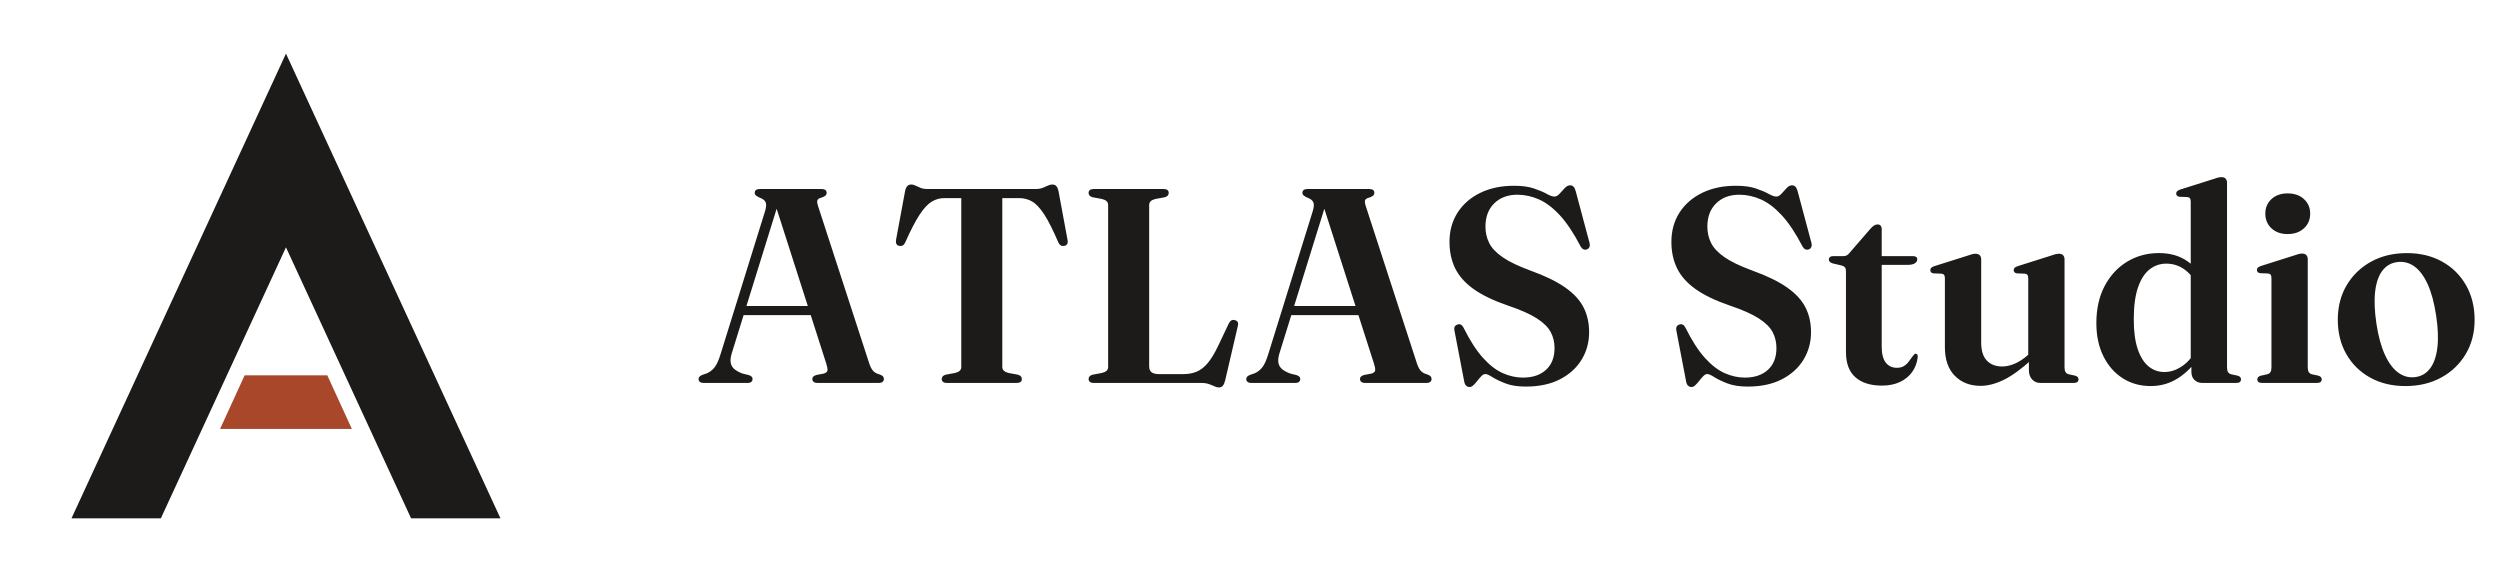
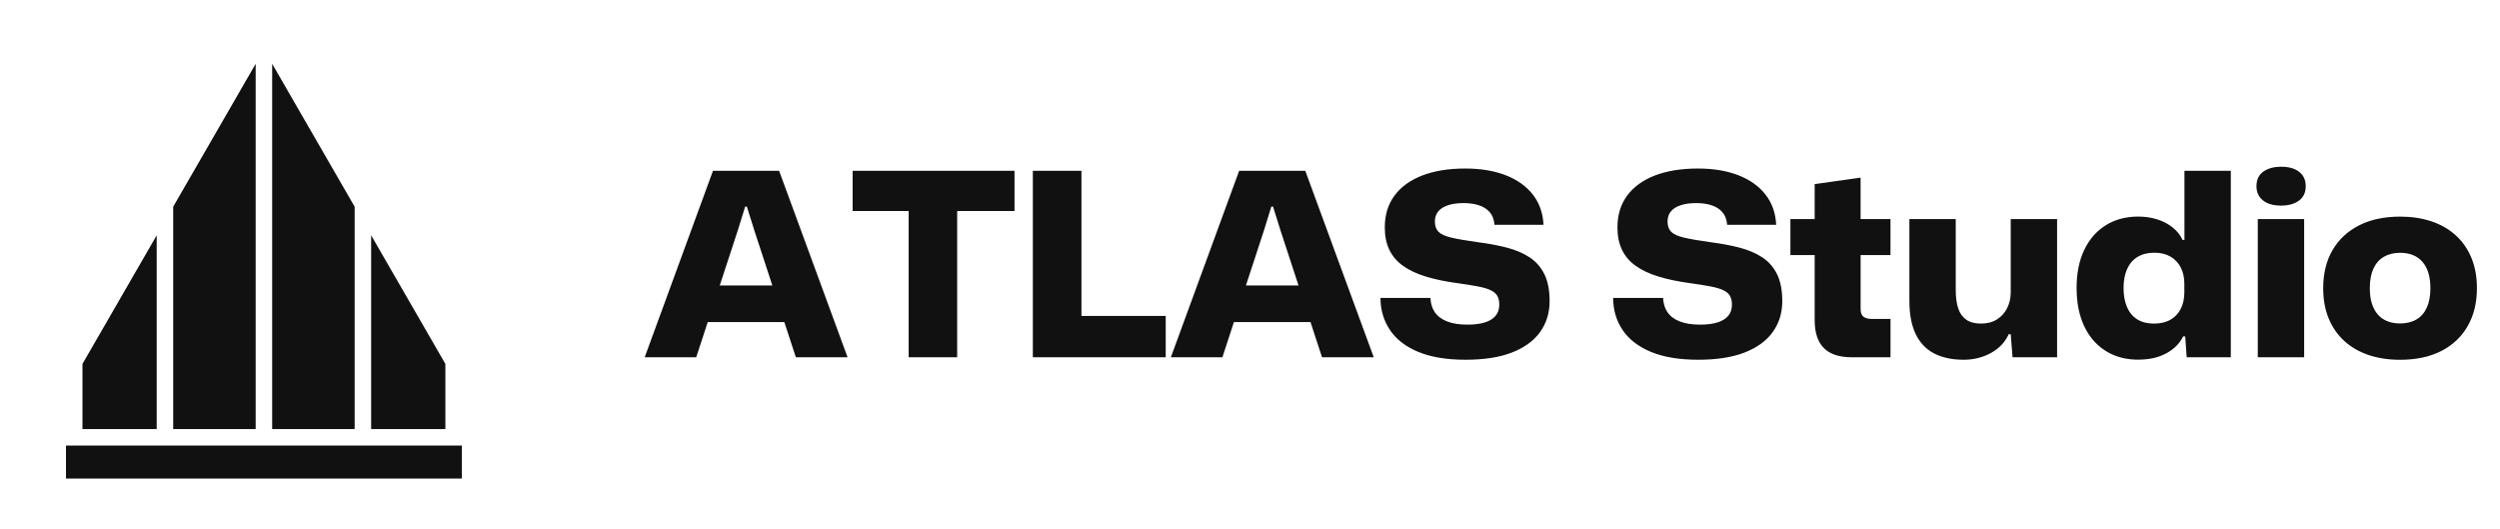
- <svg xmlns="http://www.w3.org/2000/svg" viewBox="0 0 1119 256" width="1119" height="256" role="img" aria-labelledby="t">
+ <svg xmlns="http://www.w3.org/2000/svg" viewBox="0 0 1212 256" width="1212" height="256" role="img" aria-labelledby="t">
  <g id="symbol">
-     <path fill="#1C1B19" d="M128 24 L224 232 L184 232 L128 110.7 L72 232 L32 232 Z" />
-     <path fill="#A8472A" d="M109.5 168 H146.5 L157.5 192 H98.5 Z" />
+     <path fill="#111111" d="M40 208 V176.42 L76 114.07 V208 Z" />
+     <path fill="#111111" d="M84 208 V100.21 L124 30.93 V208 Z" />
+     <path fill="#111111" d="M132 208 V30.93 L172 100.21 V208 Z" />
+     <path fill="#111111" d="M180 208 V114.07 L216 176.42 V208 Z" />
+     <rect fill="#111111" x="32" y="216" width="192" height="16" />
  </g>
  <g id="wordmark">
-     <path fill="#1C1B19" transform="translate(312,84.60)" d="M19.37 52.351H53.718L53.963 56.445H18.982ZM24.847 85.054Q24.847 85.825 24.299 86.313Q23.752 86.8 22.57 86.8H2.965Q1.815 86.8 1.245 86.319Q0.675 85.839 0.675 85.067Q0.675 84.442 1.05 84.035Q1.424 83.628 2.246 83.247L4.412 82.487Q6.336 81.68 7.796 79.883Q9.255 78.085 10.515 73.951L30.446 9.891Q31.245 7.314 30.719 5.993Q30.194 4.672 28.132 3.9Q26.882 3.357 26.346 2.88Q25.81 2.402 25.81 1.719Q25.81 0.882 26.396 0.441Q26.981 0.0 28.178 0.0H55.675Q56.874 0.0 57.44 0.441Q58.007 0.882 58.007 1.706Q58.007 2.429 57.494 2.929Q56.982 3.429 55.794 3.826Q54.2 4.208 53.884 4.988Q53.567 5.767 54.168 7.648L77.018 77.915Q77.767 80.252 78.811 81.393Q79.856 82.533 81.625 82.964Q82.803 83.399 83.212 83.851Q83.622 84.303 83.622 85.054Q83.622 85.825 83.042 86.313Q82.463 86.8 81.277 86.8H53.924Q52.743 86.8 52.168 86.313Q51.592 85.825 51.592 85.054Q51.592 84.356 52.033 83.953Q52.473 83.55 53.381 83.247L56.663 82.624Q58.235 82.18 58.369 81.203Q58.504 80.227 57.855 78.198L35.044 7.018L36.849 4.887L15.537 73.526Q14.753 76.069 15.073 77.797Q15.393 79.524 16.758 80.658Q18.124 81.791 20.436 82.621L23.147 83.287Q23.998 83.586 24.422 83.973Q24.847 84.36 24.847 85.054ZM103.128 0.0H151.534Q153.387 0.0 154.704 -0.511Q156.021 -1.023 157.034 -1.517Q158.047 -2.012 158.901 -2.012Q160.094 -2.012 160.737 -1.383Q161.38 -0.755 161.786 0.951L165.812 22.675Q166.069 23.843 165.703 24.559Q165.337 25.274 164.424 25.454Q163.57 25.637 162.891 25.291Q162.212 24.945 161.734 23.96Q158.148 15.576 155.359 11.315Q152.57 7.054 149.931 5.562Q147.292 4.07 144.154 4.07H136.629V79.616Q136.629 80.711 137.343 81.357Q138.056 82.002 139.412 82.333L143.615 83.115Q145.377 83.617 145.377 85.054Q145.377 86.8 143.063 86.8H111.831Q110.648 86.8 110.082 86.313Q109.517 85.825 109.517 85.054Q109.517 83.617 111.279 83.115L115.482 82.333Q116.875 82.002 117.57 81.357Q118.265 80.711 118.265 79.616V4.07H110.74Q107.664 4.07 105.035 5.655Q102.406 7.239 99.6 11.514Q96.794 15.79 93.16 23.96Q92.706 24.945 92.015 25.291Q91.324 25.637 90.47 25.454Q89.577 25.274 89.225 24.559Q88.874 23.843 89.082 22.675L93.108 0.951Q93.514 -0.755 94.163 -1.383Q94.811 -2.012 95.992 -2.012Q96.849 -2.012 97.795 -1.517Q98.74 -1.023 100.026 -0.511Q101.312 0.0 103.128 0.0ZM209.354 3.685 205.151 4.467Q203.795 4.786 203.082 5.438Q202.368 6.089 202.368 7.184V79.297Q202.368 81.223 203.467 82.037Q204.566 82.852 206.761 82.852H217.649Q220.915 82.852 223.519 81.806Q226.123 80.761 228.469 78.043Q230.814 75.325 233.226 70.254L238.033 60.144Q238.511 59.165 239.163 58.807Q239.814 58.449 240.688 58.682Q241.629 58.898 241.992 59.563Q242.354 60.229 242.039 61.388L236.366 85.744Q235.922 87.4 235.301 88.109Q234.68 88.819 233.534 88.819Q232.633 88.819 231.579 88.314Q230.526 87.809 229.101 87.305Q227.675 86.8 225.585 86.8H177.57Q176.387 86.8 175.821 86.313Q175.256 85.825 175.256 85.054Q175.256 83.617 177.018 83.115L181.221 82.333Q182.614 82.002 183.309 81.357Q184.004 80.711 184.004 79.616V7.184Q184.004 6.089 183.309 5.438Q182.614 4.786 181.221 4.467L177.018 3.685Q175.256 3.183 175.256 1.746Q175.256 0.93 175.821 0.465Q176.387 0.0 177.57 0.0H208.802Q209.999 0.0 210.557 0.465Q211.116 0.93 211.116 1.746Q211.116 3.183 209.354 3.685ZM264.518 52.351H298.866L299.111 56.445H264.13ZM269.995 85.054Q269.995 85.825 269.447 86.313Q268.9 86.8 267.718 86.8H248.113Q246.963 86.8 246.393 86.319Q245.823 85.839 245.823 85.067Q245.823 84.442 246.198 84.035Q246.572 83.628 247.394 83.247L249.56 82.487Q251.484 81.68 252.944 79.883Q254.403 78.085 255.663 73.951L275.594 9.891Q276.393 7.314 275.867 5.993Q275.342 4.672 273.28 3.9Q272.03 3.357 271.494 2.88Q270.958 2.402 270.958 1.719Q270.958 0.882 271.544 0.441Q272.129 0.0 273.326 0.0H300.823Q302.022 0.0 302.588 0.441Q303.155 0.882 303.155 1.706Q303.155 2.429 302.642 2.929Q302.13 3.429 300.942 3.826Q299.348 4.208 299.032 4.988Q298.715 5.767 299.316 7.648L322.166 77.915Q322.915 80.252 323.959 81.393Q325.004 82.533 326.773 82.964Q327.951 83.399 328.36 83.851Q328.77 84.303 328.77 85.054Q328.77 85.825 328.19 86.313Q327.611 86.8 326.425 86.8H299.072Q297.891 86.8 297.316 86.313Q296.74 85.825 296.74 85.054Q296.74 84.356 297.181 83.953Q297.621 83.55 298.529 83.247L301.811 82.624Q303.383 82.18 303.517 81.203Q303.652 80.227 303.003 78.198L280.192 7.018L281.997 4.887L260.685 73.526Q259.901 76.069 260.221 77.797Q260.541 79.524 261.906 80.658Q263.272 81.791 265.584 82.621L268.295 83.287Q269.146 83.586 269.57 83.973Q269.995 84.36 269.995 85.054ZM370.94 88.433Q365.556 88.433 361.89 87.026Q358.224 85.619 356.026 84.218Q353.828 82.817 352.854 82.817Q351.998 82.817 351.129 83.694Q350.259 84.57 349.361 85.723Q348.463 86.875 347.573 87.752Q346.683 88.629 345.788 88.629Q344.924 88.629 344.286 88.06Q343.647 87.491 343.411 86.304L338.968 63.134Q338.818 62.221 339.151 61.593Q339.483 60.966 340.294 60.679Q341.176 60.344 341.88 60.712Q342.583 61.08 343.09 62.081Q347.373 70.687 351.757 75.553Q356.142 80.419 360.633 82.416Q365.124 84.413 369.667 84.413Q376.177 84.413 379.987 80.941Q383.797 77.469 383.81 71.224Q383.823 67.297 382.104 64.049Q380.386 60.801 375.878 57.9Q371.37 55 363.019 52.194Q353.452 48.922 347.698 44.858Q341.943 40.795 339.369 35.571Q336.794 30.348 336.794 23.638Q336.794 16.18 340.44 10.525Q344.087 4.87 350.593 1.709Q357.098 -1.452 365.626 -1.452Q371.046 -1.452 374.586 -0.25Q378.126 0.952 380.311 2.17Q382.496 3.388 383.763 3.388Q384.912 3.388 386.047 2.134Q387.182 0.88 388.355 -0.39Q389.528 -1.66 390.773 -1.66Q391.641 -1.66 392.252 -1.103Q392.863 -0.546 393.28 0.944L399.473 24.115Q399.759 25.163 399.434 25.944Q399.109 26.724 398.26 27.04Q397.389 27.327 396.679 26.961Q395.969 26.595 395.477 25.698Q390.851 16.795 386.192 11.755Q381.532 6.716 376.792 4.636Q372.052 2.556 367.164 2.556Q360.756 2.556 356.822 6.421Q352.889 10.287 352.889 16.828Q352.889 20.811 354.566 24.171Q356.243 27.531 360.602 30.541Q364.961 33.552 372.964 36.484Q382.838 40.042 388.597 44.088Q394.355 48.134 396.829 53.046Q399.303 57.958 399.29 64.154Q399.276 70.883 395.922 76.394Q392.568 81.904 386.245 85.169Q379.923 88.433 370.94 88.433ZM470.264 88.433Q464.88 88.433 461.214 87.026Q457.548 85.619 455.35 84.218Q453.152 82.817 452.178 82.817Q451.322 82.817 450.453 83.694Q449.583 84.57 448.685 85.723Q447.787 86.875 446.897 87.752Q446.007 88.629 445.112 88.629Q444.248 88.629 443.61 88.06Q442.971 87.491 442.735 86.304L438.292 63.134Q438.142 62.221 438.475 61.593Q438.807 60.966 439.618 60.679Q440.5 60.344 441.204 60.712Q441.907 61.08 442.414 62.081Q446.697 70.687 451.081 75.553Q455.466 80.419 459.957 82.416Q464.448 84.413 468.991 84.413Q475.501 84.413 479.311 80.941Q483.121 77.469 483.134 71.224Q483.147 67.297 481.428 64.049Q479.71 60.801 475.202 57.9Q470.694 55 462.343 52.194Q452.776 48.922 447.022 44.858Q441.267 40.795 438.693 35.571Q436.118 30.348 436.118 23.638Q436.118 16.18 439.764 10.525Q443.411 4.87 449.917 1.709Q456.422 -1.452 464.95 -1.452Q470.37 -1.452 473.91 -0.25Q477.45 0.952 479.635 2.17Q481.82 3.388 483.087 3.388Q484.236 3.388 485.371 2.134Q486.506 0.88 487.679 -0.39Q488.852 -1.66 490.097 -1.66Q490.965 -1.66 491.576 -1.103Q492.187 -0.546 492.604 0.944L498.797 24.115Q499.083 25.163 498.758 25.944Q498.433 26.724 497.584 27.04Q496.713 27.327 496.003 26.961Q495.293 26.595 494.801 25.698Q490.175 16.795 485.516 11.755Q480.856 6.716 476.116 4.636Q471.376 2.556 466.488 2.556Q460.08 2.556 456.146 6.421Q452.213 10.287 452.213 16.828Q452.213 20.811 453.89 24.171Q455.567 27.531 459.926 30.541Q464.285 33.552 472.288 36.484Q482.162 40.042 487.921 44.088Q493.679 48.134 496.153 53.046Q498.627 57.958 498.614 64.154Q498.6 70.883 495.246 76.394Q491.892 81.904 485.569 85.169Q479.247 88.433 470.264 88.433ZM512.362 34.252 508.343 33.3Q507.38 32.996 506.989 32.583Q506.597 32.171 506.597 31.595Q506.597 30.852 507.117 30.443Q507.638 30.035 508.462 30.035H513.012Q514.003 30.035 514.673 29.679Q515.343 29.324 516.028 28.38L525.144 17.863Q526 16.844 526.807 16.348Q527.614 15.851 528.401 15.851Q529.27 15.851 529.762 16.407Q530.254 16.964 530.254 18.012V70.639Q530.254 75.304 532.046 77.664Q533.837 80.023 536.998 80.023Q538.784 80.023 539.962 79.378Q541.141 78.734 541.962 77.743Q542.784 76.753 543.503 75.686Q544.222 74.619 545.056 73.774Q545.617 73.6 546.029 73.949Q546.44 74.298 546.382 75.275Q545.925 79.052 543.877 81.915Q541.829 84.777 538.386 86.387Q534.942 87.997 530.332 87.997Q522.737 87.997 518.494 84.279Q514.25 80.56 514.25 72.944V36.8Q514.25 35.685 513.835 35.122Q513.419 34.559 512.362 34.252ZM524.421 33.958 524.63 30.035H544.2Q545.145 30.035 545.652 30.399Q546.159 30.763 546.159 31.499Q546.159 32.542 545.094 33.25Q544.03 33.958 541.743 33.958ZM596.136 81.095V75.744L595.838 75.469V39.971Q595.838 38.938 595.49 38.466Q595.142 37.993 594.353 37.894L590.739 37.755Q589.991 37.617 589.663 37.252Q589.334 36.887 589.334 36.329Q589.334 35.67 589.734 35.28Q590.134 34.889 591.138 34.53L605.501 29.986Q607.013 29.434 607.913 29.205Q608.813 28.976 609.617 28.976Q610.838 28.976 611.461 29.667Q612.085 30.357 612.085 31.468V79.807Q612.085 81.233 612.541 81.948Q612.997 82.663 613.963 82.93L616.779 83.532Q617.613 83.774 617.978 84.192Q618.343 84.61 618.343 85.213Q618.343 85.942 617.832 86.371Q617.322 86.8 616.235 86.8H601.198Q598.996 86.8 597.566 85.224Q596.136 83.647 596.136 81.095ZM558.533 70.797V39.971Q558.533 38.938 558.179 38.466Q557.826 37.993 557.025 37.894L553.411 37.755Q552.663 37.617 552.334 37.252Q552.006 36.887 552.006 36.329Q552.006 35.67 552.406 35.28Q552.806 34.889 553.81 34.53L568.196 29.986Q569.785 29.415 570.666 29.196Q571.548 28.976 572.232 28.976Q573.513 28.976 574.146 29.667Q574.78 30.357 574.78 31.468V68.716Q574.78 74.178 577.322 76.81Q579.863 79.441 584.163 79.441Q586.84 79.441 589.753 78.206Q592.665 76.971 595.657 74.347L598.006 72.293L599.83 74.187L597.492 76.269Q590.309 82.806 584.807 85.456Q579.305 88.106 574.499 88.106Q567.418 88.106 562.976 83.608Q558.533 79.11 558.533 70.797ZM668.871 77.898 668.573 77.593V5.682Q668.573 4.649 668.225 4.177Q667.877 3.705 667.088 3.606L663.474 3.467Q662.726 3.328 662.398 2.963Q662.069 2.598 662.069 2.041Q662.069 1.381 662.469 0.991Q662.869 0.601 663.873 0.241L678.236 -4.303Q679.765 -4.854 680.657 -5.083Q681.548 -5.312 682.352 -5.312Q683.573 -5.312 684.196 -4.622Q684.82 -3.932 684.82 -2.821V79.807Q684.82 81.233 685.276 81.948Q685.732 82.663 686.698 82.93L689.514 83.532Q690.348 83.774 690.713 84.192Q691.078 84.61 691.078 85.213Q691.078 85.942 690.568 86.371Q690.057 86.8 688.97 86.8H673.735Q671.612 86.8 670.241 85.467Q668.871 84.135 668.871 81.888ZM626.329 60.012Q626.329 50.405 630.063 43.371Q633.796 36.337 640.138 32.506Q646.481 28.676 654.302 28.676Q661.13 28.676 666.02 31.64Q670.909 34.604 674.029 40.117L671.177 42.316Q668.739 37.959 665.303 35.682Q661.866 33.406 657.597 33.406Q653.478 33.406 650.185 35.96Q646.891 38.514 644.984 44.009Q643.077 49.504 643.077 58.364Q643.077 66.418 644.837 71.634Q646.597 76.85 649.682 79.382Q652.767 81.915 656.742 81.915Q660.592 81.915 664.202 79.646Q667.812 77.378 670.949 72.548L672.788 74.825Q668.085 81.443 662.665 84.821Q657.246 88.199 650.636 88.199Q643.59 88.199 638.098 84.682Q632.606 81.165 629.467 74.818Q626.329 68.472 626.329 60.012ZM720.947 31.385V79.807Q720.947 81.233 721.403 81.948Q721.859 82.663 722.825 82.93L725.641 83.532Q726.475 83.774 726.84 84.192Q727.205 84.61 727.205 85.213Q727.205 85.942 726.695 86.371Q726.184 86.8 725.097 86.8H700.428Q699.395 86.8 698.882 86.371Q698.37 85.942 698.37 85.213Q698.37 84.647 698.728 84.235Q699.086 83.822 699.884 83.569L702.822 82.93Q703.806 82.649 704.253 81.948Q704.7 81.247 704.7 79.843V39.888Q704.7 38.855 704.352 38.383Q704.004 37.911 703.215 37.812L699.601 37.673Q698.853 37.534 698.525 37.169Q698.196 36.804 698.196 36.247Q698.196 35.587 698.596 35.197Q698.996 34.807 700 34.447L714.363 29.903Q715.952 29.332 716.833 29.113Q717.715 28.894 718.399 28.894Q719.68 28.894 720.314 29.584Q720.947 30.274 720.947 31.385ZM711.944 20.163Q707.45 20.163 704.703 17.591Q701.956 15.02 701.956 11.037Q701.956 7.049 704.714 4.504Q707.473 1.959 711.944 1.959Q716.469 1.959 719.255 4.516Q722.04 7.074 722.04 11.037Q722.04 15.02 719.249 17.591Q716.458 20.163 711.944 20.163ZM765.32 28.689Q774.252 28.689 781.082 32.483Q787.912 36.278 791.774 43.025Q795.637 49.773 795.637 58.621Q795.637 67.178 791.668 73.861Q787.7 80.543 780.729 84.371Q773.757 88.199 764.642 88.199Q755.71 88.199 748.898 84.419Q742.085 80.64 738.24 73.938Q734.394 67.235 734.394 58.475Q734.394 49.833 738.339 43.121Q742.285 36.409 749.247 32.549Q756.21 28.689 765.32 28.689ZM769.11 84.188Q773.154 83.656 775.672 80.368Q778.191 77.079 778.948 71.122Q779.706 65.165 778.414 56.67Q777.15 48.172 774.647 42.652Q772.144 37.132 768.655 34.634Q765.165 32.135 760.95 32.717Q756.842 33.266 754.329 36.583Q751.817 39.901 751.121 45.836Q750.426 51.772 751.68 60.241Q752.945 68.626 755.472 74.162Q757.999 79.697 761.484 82.215Q764.97 84.733 769.11 84.188Z" />
+     <path fill="#111111" transform="translate(312,82.80)" d="M0.673 90.396 33.791 0.0H65.862L99.065 90.396H73.984L53.839 28.891L50.223 17.36H49.398L45.815 28.925L25.661 90.396ZM29.637 73.351 35.389 55.606H64.264L69.948 73.351ZM128.702 90.396V17.61H152.226V90.396ZM101.523 19.488V0.0H180.033V19.488ZM188.921 90.396V0.0H212.496V74.524L208.5 70.359H253.368V90.396ZM255.865 90.396 288.983 0.0H321.054L354.257 90.396H329.176L309.031 28.891L305.415 17.36H304.59L301.007 28.925L280.853 90.396ZM284.829 73.351 290.581 55.606H319.456L325.14 73.351ZM398.816 91.601Q385.057 91.601 375.895 87.808Q366.734 84.016 362.154 77.238Q357.574 70.46 357.513 61.654H381.775Q381.878 65.558 383.818 68.47Q385.757 71.383 389.702 72.981Q393.646 74.58 399.755 74.58Q404.62 74.58 408.059 73.537Q411.498 72.494 413.318 70.341Q415.139 68.188 415.139 64.919Q415.139 62.258 414.163 60.594Q413.187 58.93 410.897 57.86Q408.607 56.79 404.738 56.051Q400.869 55.312 395.04 54.501Q386.157 53.315 379.492 51.264Q372.826 49.214 368.416 46.045Q364.007 42.875 361.81 38.287Q359.614 33.699 359.614 27.451Q359.614 18.406 364.317 12.034Q369.021 5.661 377.772 2.281Q386.524 -1.098 398.648 -1.098Q409.947 -1.098 418.324 2.183Q426.701 5.465 431.451 11.575Q436.201 17.685 436.584 26.173H412.817Q412.522 22.337 410.489 20.03Q408.455 17.724 405.183 16.689Q401.911 15.655 397.859 15.655Q393.503 15.655 390.357 16.671Q387.211 17.688 385.56 19.656Q383.908 21.625 383.908 24.573Q383.908 27.721 385.612 29.513Q387.316 31.304 391.802 32.373Q396.289 33.441 404.501 34.583Q412.351 35.575 418.771 37.238Q425.191 38.901 429.848 41.961Q434.504 45.021 437.026 50.145Q439.548 55.269 439.548 63.205Q439.548 71.791 434.905 78.208Q430.263 84.624 421.235 88.112Q412.208 91.601 398.816 91.601ZM511.656 91.601Q497.897 91.601 488.735 87.808Q479.574 84.016 474.994 77.238Q470.414 70.46 470.353 61.654H494.615Q494.718 65.558 496.658 68.47Q498.597 71.383 502.542 72.981Q506.486 74.58 512.595 74.58Q517.46 74.58 520.899 73.537Q524.338 72.494 526.158 70.341Q527.979 68.188 527.979 64.919Q527.979 62.258 527.003 60.594Q526.027 58.93 523.737 57.86Q521.447 56.79 517.578 56.051Q513.709 55.312 507.88 54.501Q498.997 53.315 492.332 51.264Q485.666 49.214 481.256 46.045Q476.847 42.875 474.65 38.287Q472.454 33.699 472.454 27.451Q472.454 18.406 477.157 12.034Q481.861 5.661 490.612 2.281Q499.364 -1.098 511.488 -1.098Q522.787 -1.098 531.164 2.183Q539.541 5.465 544.291 11.575Q549.041 17.685 549.424 26.173H525.657Q525.362 22.337 523.329 20.03Q521.295 17.724 518.023 16.689Q514.751 15.655 510.699 15.655Q506.343 15.655 503.197 16.671Q500.051 17.688 498.4 19.656Q496.748 21.625 496.748 24.573Q496.748 27.721 498.452 29.513Q500.156 31.304 504.642 32.373Q509.129 33.441 517.341 34.583Q525.191 35.575 531.611 37.238Q538.031 38.901 542.688 41.961Q547.344 45.021 549.866 50.145Q552.388 55.269 552.388 63.205Q552.388 71.791 547.745 78.208Q543.103 84.624 534.075 88.112Q525.048 91.601 511.656 91.601ZM586.074 90.396Q576.965 90.396 572.534 85.918Q568.103 81.44 568.103 72.318V40.859H556.34V23.418H568.103V6.454L590.376 3.318V23.418H604.868V40.859H590.385V66.899Q590.385 69.751 591.82 70.782Q593.255 71.814 595.662 71.814H604.886V90.396ZM640.313 91.601Q632.076 91.601 626.166 88.61Q620.256 85.62 617.148 79.254Q614.041 72.888 614.041 62.987V23.418H636.527V57.957Q636.527 63.006 637.695 66.616Q638.863 70.225 641.573 72.147Q644.283 74.07 648.77 74.07Q653.357 74.07 656.553 72.031Q659.748 69.992 661.47 66.538Q663.192 63.084 663.192 58.904V23.418H685.678V90.396H664.074L663.192 79.227H662.211Q659.531 85.08 653.563 88.34Q647.596 91.601 640.313 91.601ZM724.931 91.558Q718.26 91.558 712.784 89.181Q707.307 86.804 703.35 82.303Q699.393 77.802 697.262 71.366Q695.132 64.931 695.132 56.873Q695.132 46.049 698.874 38.286Q702.615 30.523 709.35 26.36Q716.085 22.196 725.033 22.196Q730.004 22.196 734.258 23.555Q738.511 24.914 741.688 27.443Q744.864 29.971 746.54 33.506H747.442V0.0H769.928V90.396H748.529L747.817 80.289H746.795Q744.404 85.296 738.756 88.427Q733.108 91.558 724.931 91.558ZM732.627 74.082Q737.431 74.082 740.722 72.162Q744.013 70.241 745.702 66.821Q747.391 63.4 747.391 59.011V54.734Q747.391 50.226 745.647 46.858Q743.903 43.49 740.665 41.602Q737.427 39.714 732.904 39.714Q728.034 39.714 724.688 41.761Q721.342 43.809 719.625 47.642Q717.908 51.476 717.908 56.873Q717.908 62.137 719.57 66.032Q721.232 69.928 724.522 72.005Q727.813 74.082 732.627 74.082ZM783.011 90.396V23.418H805.496V90.396ZM794.315 16.875Q788.639 16.875 785.503 14.329Q782.368 11.782 782.368 7.454Q782.368 2.801 785.682 0.416Q788.996 -1.968 794.315 -1.968Q799.992 -1.968 803.128 0.544Q806.263 3.056 806.263 7.454Q806.263 12.088 802.949 14.482Q799.635 16.875 794.315 16.875ZM852.028 91.618Q843.618 91.618 836.78 89.315Q829.942 87.012 825.004 82.529Q820.067 78.046 817.401 71.603Q814.736 65.16 814.736 56.934Q814.736 46.228 819.262 38.465Q823.788 30.701 832.149 26.457Q840.51 22.214 852.028 22.214Q860.429 22.214 867.267 24.517Q874.105 26.82 879.033 31.302Q883.962 35.785 886.627 42.21Q889.292 48.634 889.292 56.925Q889.292 67.498 884.796 75.314Q880.3 83.13 871.976 87.374Q863.651 91.618 852.028 91.618ZM852.019 74.013Q856.645 74.013 859.945 72.08Q863.245 70.147 864.987 66.32Q866.729 62.493 866.729 56.925Q866.729 52.683 865.737 49.475Q864.745 46.267 862.849 44.1Q860.953 41.933 858.238 40.846Q855.522 39.758 852.028 39.758Q847.453 39.758 844.148 41.696Q840.844 43.634 839.097 47.433Q837.35 51.232 837.35 56.934Q837.35 61.158 838.342 64.34Q839.334 67.523 841.235 69.681Q843.135 71.838 845.858 72.926Q848.58 74.013 852.019 74.013Z" />
  </g>
</svg>
